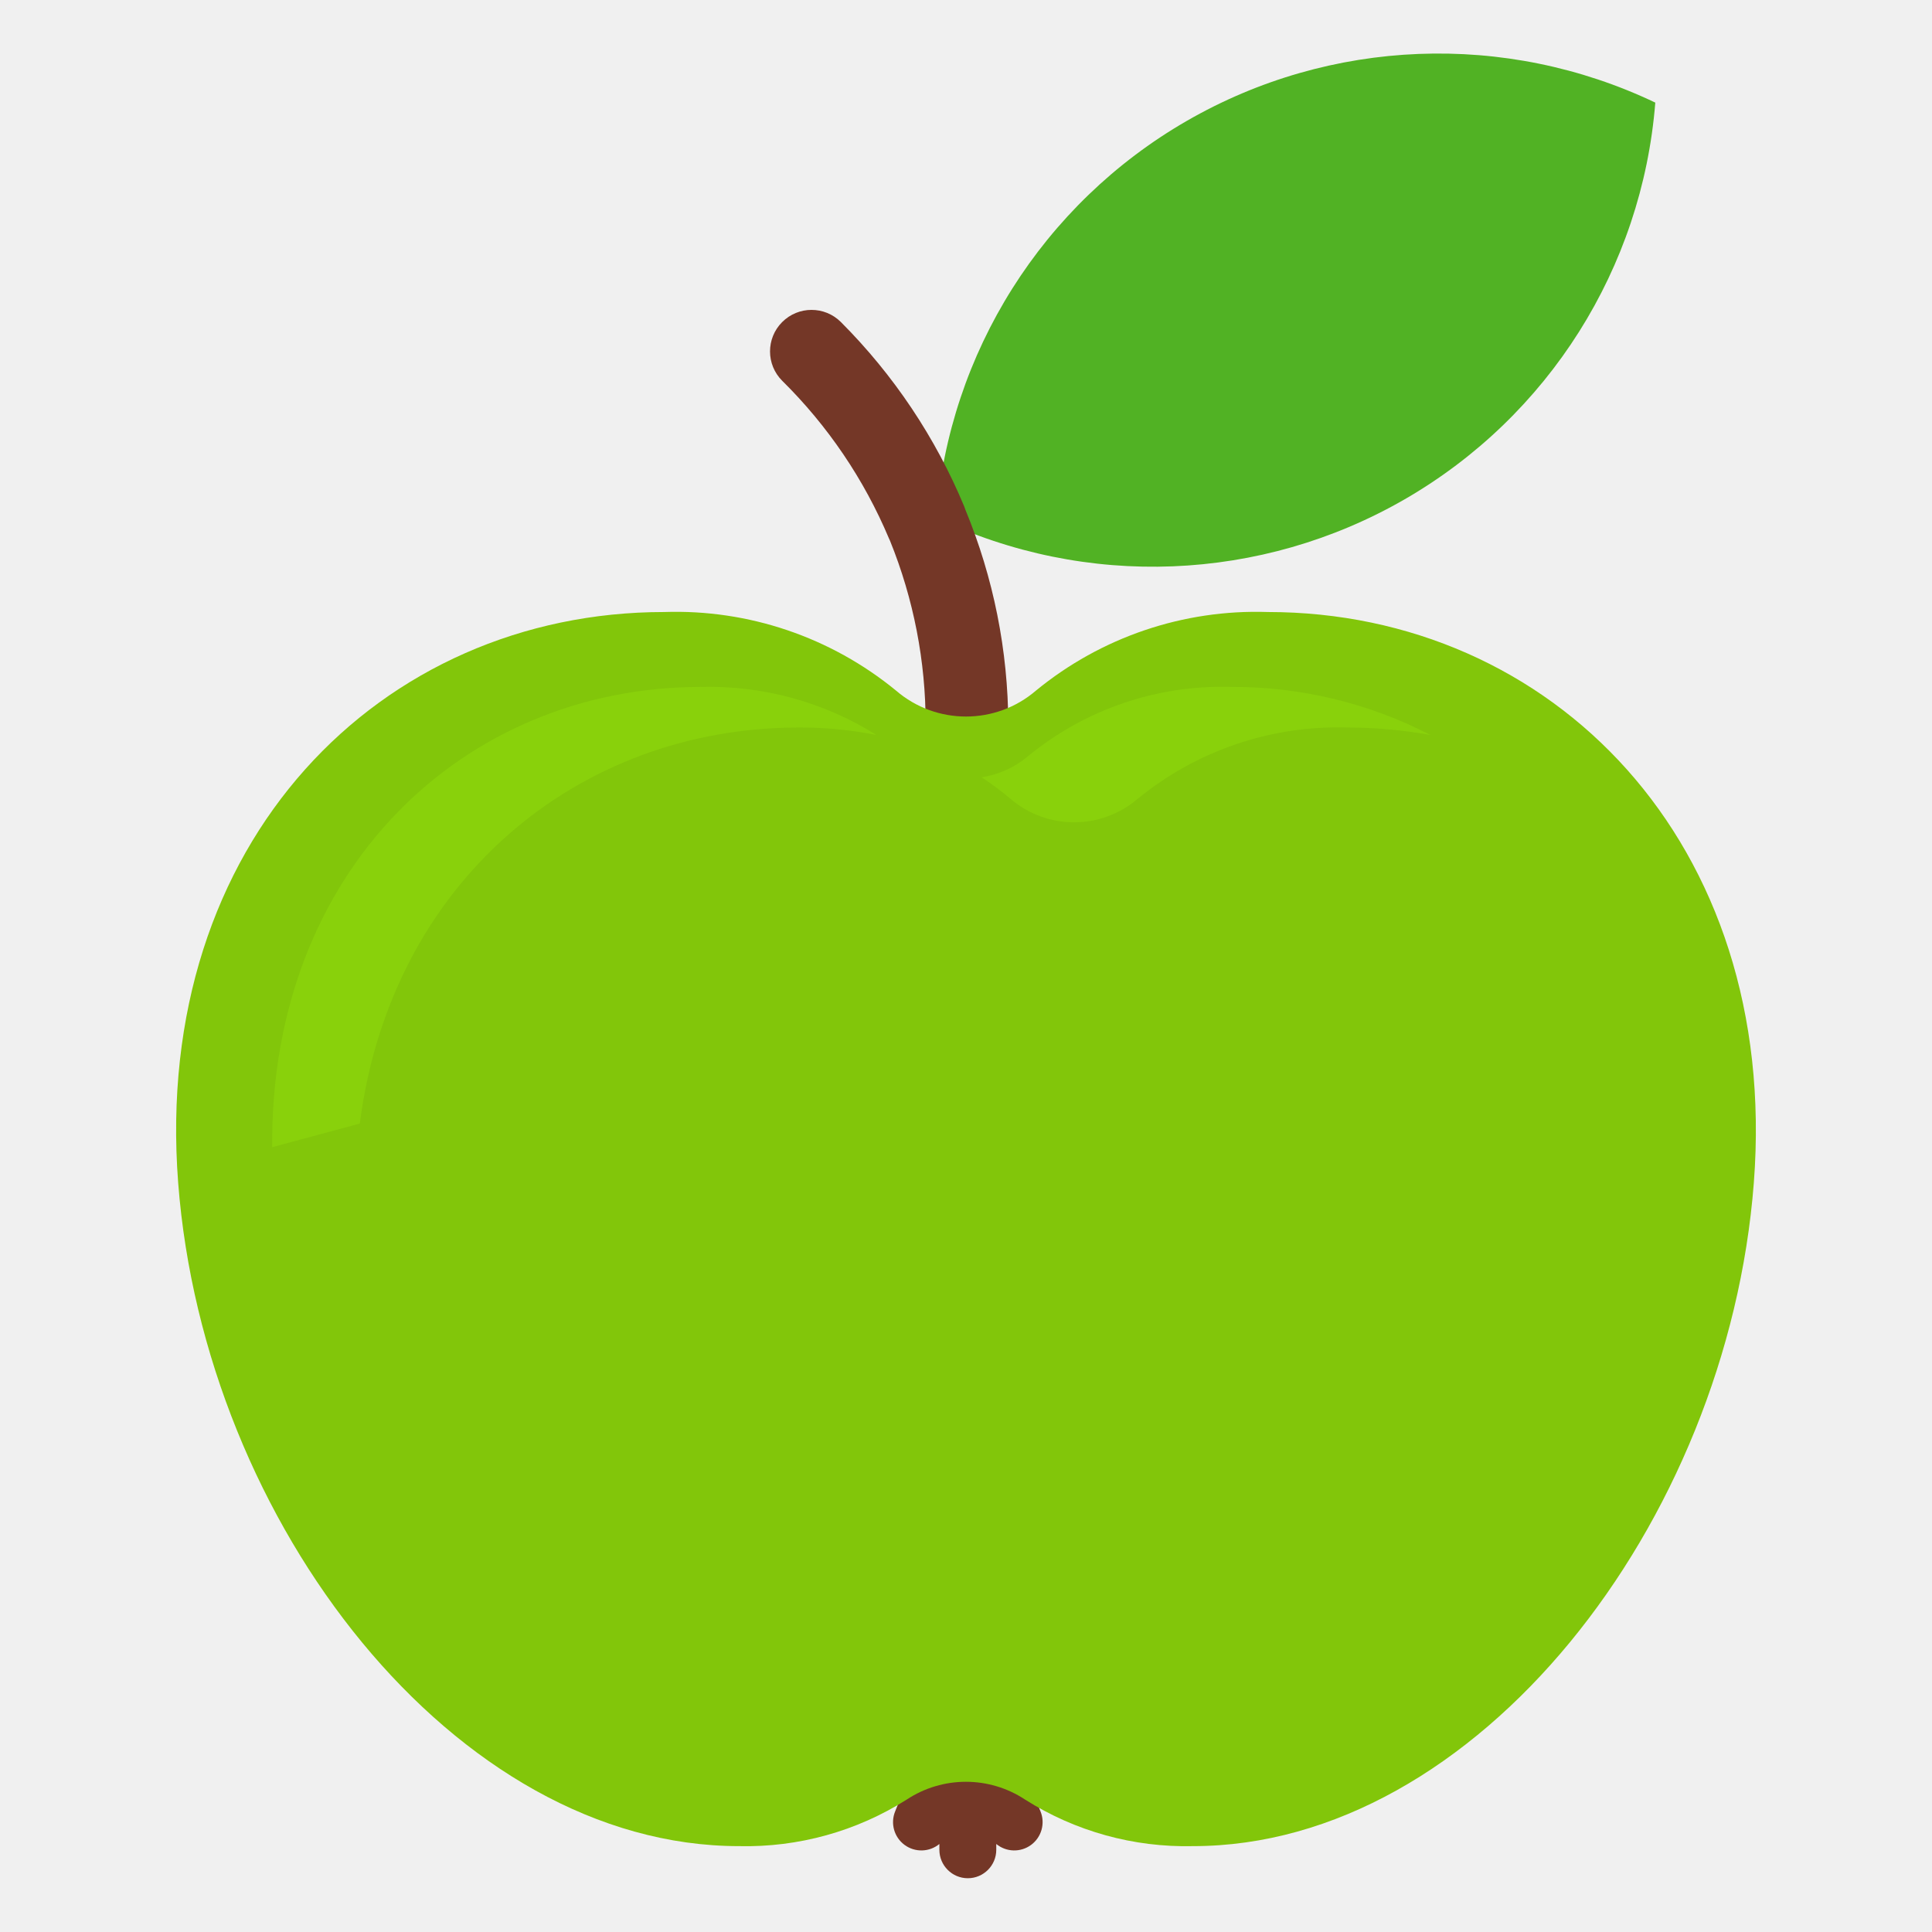
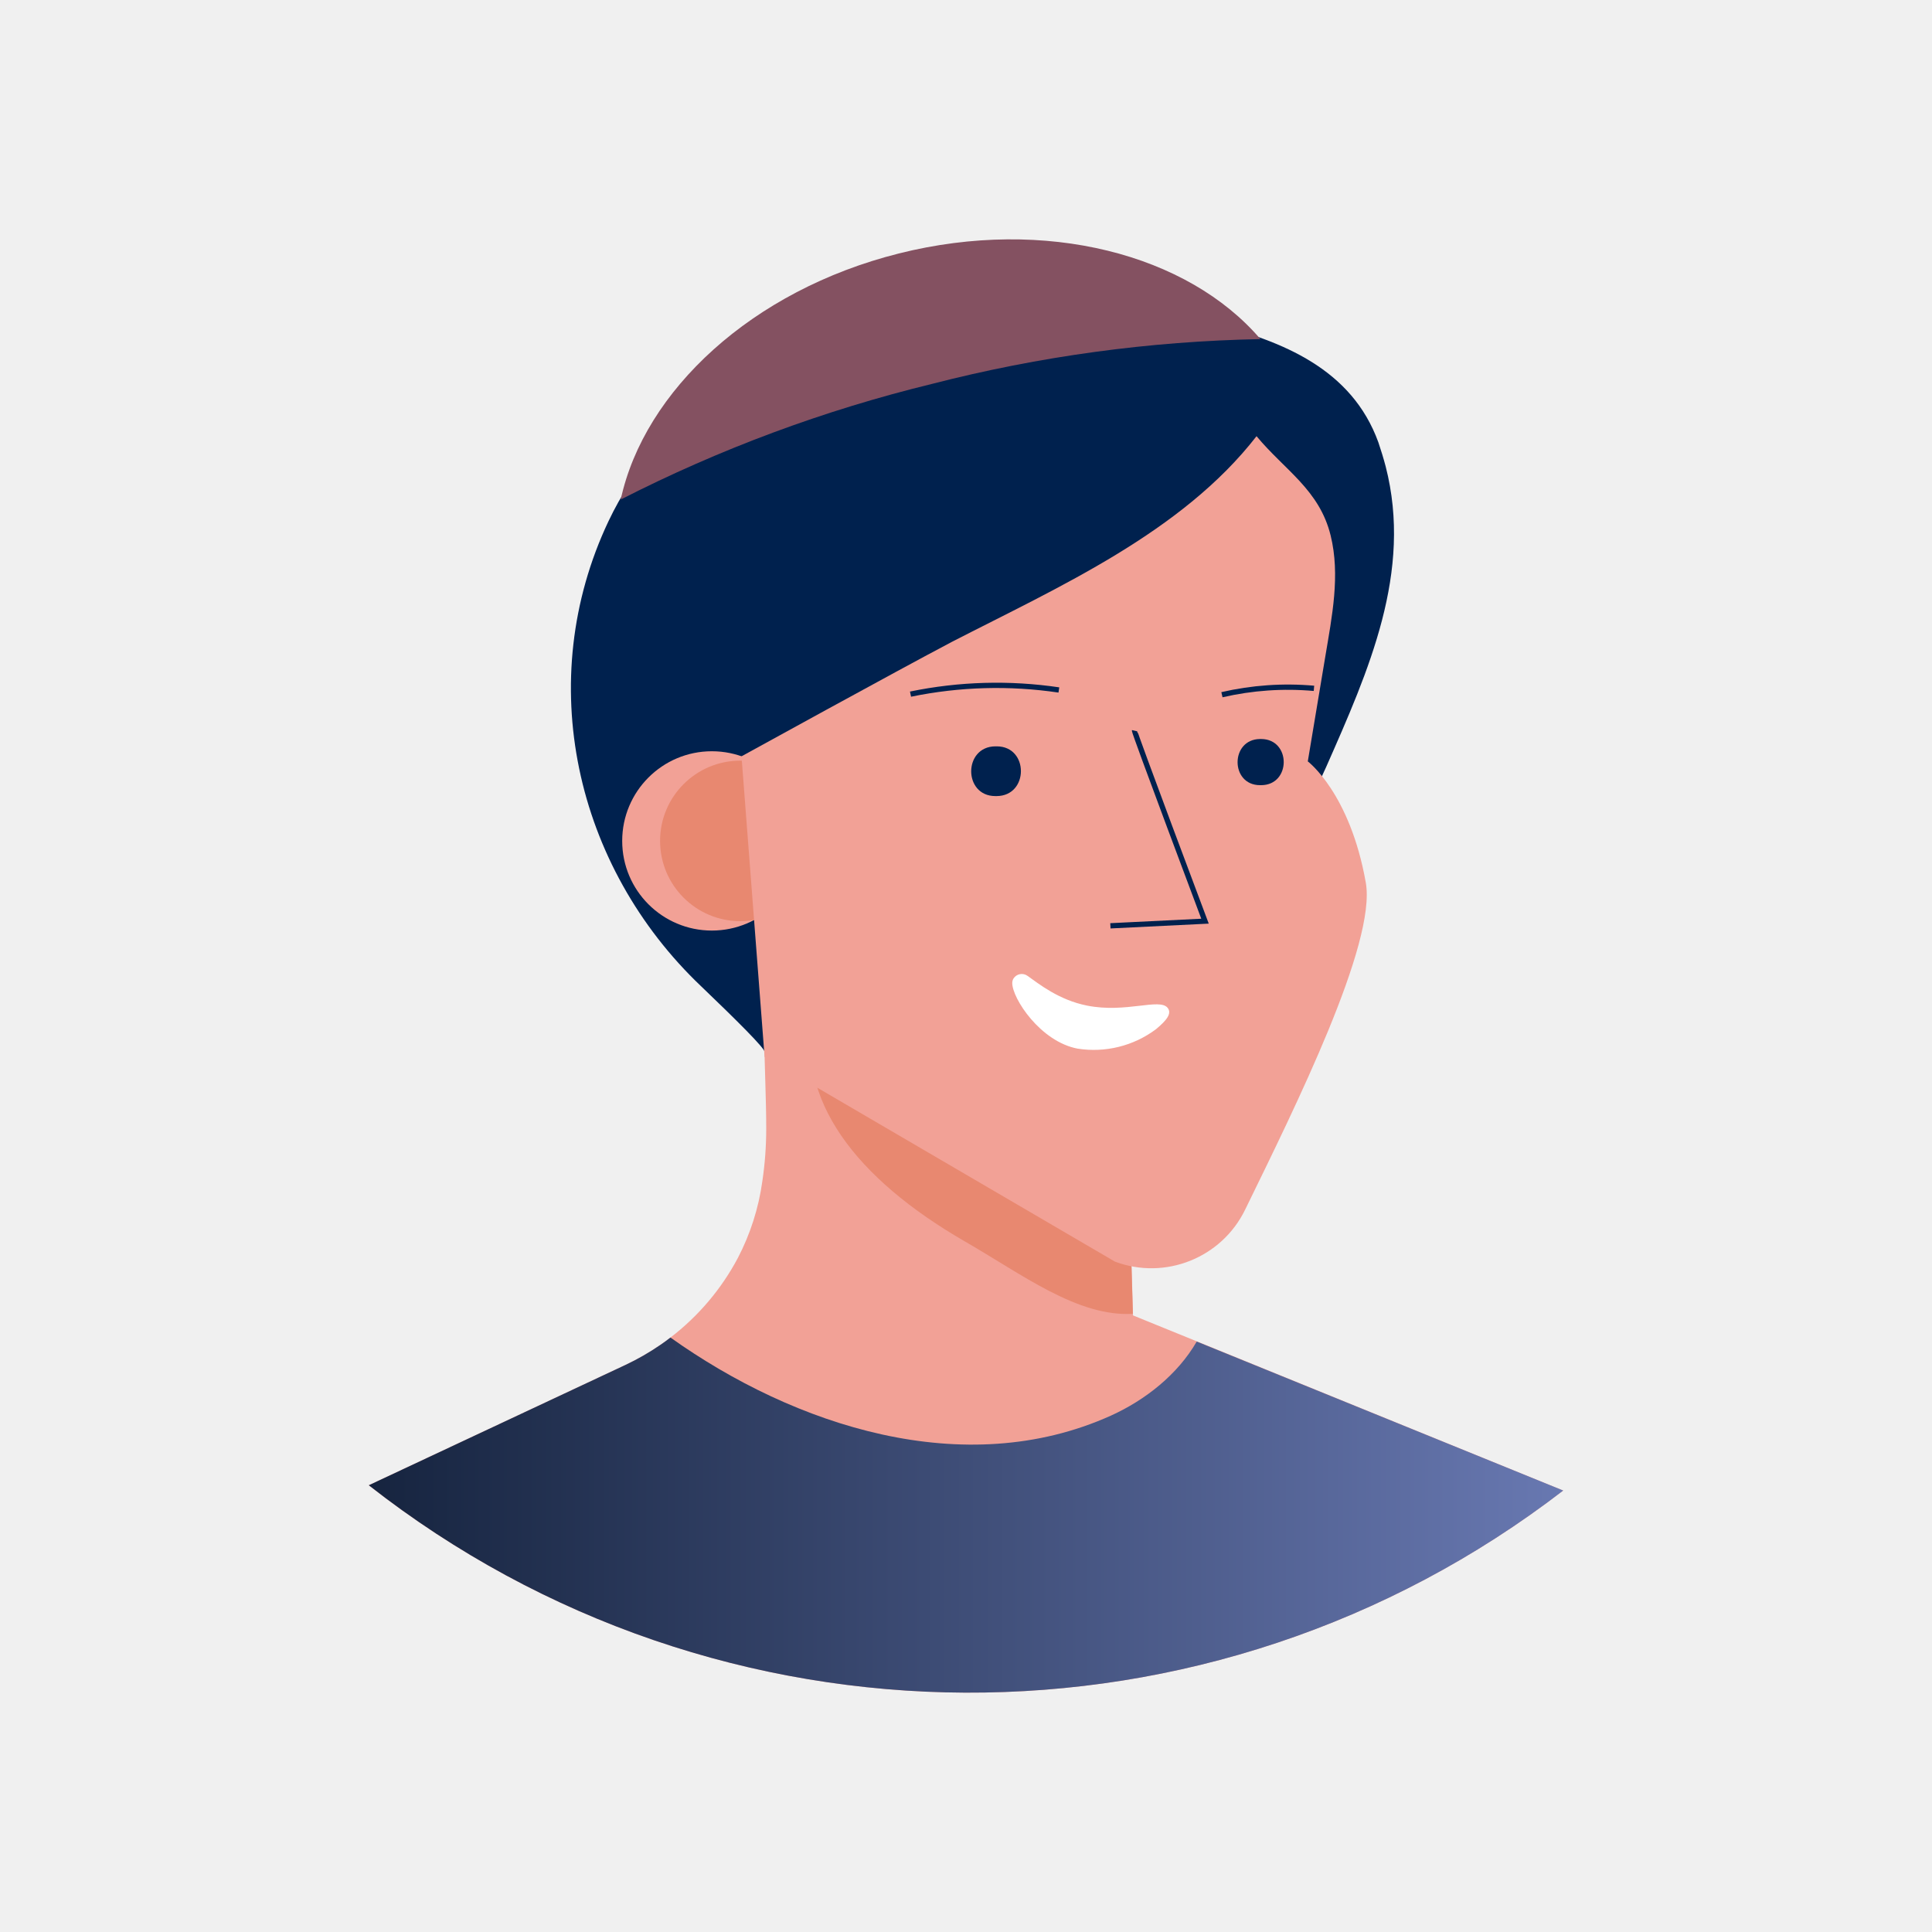
- <svg xmlns="http://www.w3.org/2000/svg" id="apple" viewBox="0 0 90 90">
+ <svg xmlns="http://www.w3.org/2000/svg" id="Layer_1" data-name="Layer 1" viewBox="0 0 366.34 366.34">
  <defs>
-     <style>.cls-1{fill:#51b224;}.cls-1,.cls-2,.cls-4,.cls-5{fill-rule:evenodd;}.cls-2{fill:#805d47;}.cls-3{fill:#743727;}.cls-4{fill:#82c60a;}.cls-5{fill:#8cd60b;opacity:0.7;}</style>
+     <style>.cls-1{fill:#f2a196;}.cls-2{fill:url(#linear-gradient);}.cls-3{fill:#e88870;}.cls-4{fill:#00214e;}.cls-5,.cls-7{fill:none;}.cls-5{stroke:#00214e;stroke-miterlimit:10;}.cls-6{fill:#fff;}.cls-8{fill:#845161;}</style>
+     <linearGradient id="linear-gradient" x1="69.93" y1="287.28" x2="296.41" y2="287.28" gradientUnits="userSpaceOnUse">
+       <stop offset="0" stop-color="#16243f" />
+       <stop offset="1" stop-color="#6878b1" />
+     </linearGradient>
  </defs>
-   <g id="apple-2" data-name="apple">
-     <path class="cls-1" d="M43.61,24.12A23.47,23.47,0,0,1,77.11,4.78,23.48,23.48,0,0,1,43.61,24.12Z" />
-     <path class="cls-2" d="M76,49.2l2.17-.58,1,3.85a1.12,1.12,0,0,1-2.17.59L76,49.2Z" />
-     <path class="cls-3" d="M46.16,80.34a1.33,1.33,0,0,1,1,.8l1.31,3.24a1.32,1.32,0,0,1-2.06,1.52v.27a1.32,1.32,0,1,1-2.65,0v-.27a1.32,1.32,0,0,1-2.06-1.52L43,81.14a1.33,1.33,0,0,1,1-.8,1.32,1.32,0,0,1,2.18,0Z" />
-     <path class="cls-3" d="M36.44,17.74A1.93,1.93,0,1,1,39.17,15a26.61,26.61,0,0,1,5.75,8.6l.05.14a26.36,26.36,0,0,1,2,10,1.93,1.93,0,1,1-3.85,0,22.66,22.66,0,0,0-1.66-8.55l-.05-.11A22.69,22.69,0,0,0,36.44,17.74Z" />
-     <path class="cls-4" d="M59.06,28.51c13.21,0,23.86,10.71,22.64,26.59S68.78,86,55.57,86a14,14,0,0,1-7.82-2.17,5,5,0,0,0-5.51,0A14,14,0,0,1,34.43,86C21.22,86,9.52,71,8.3,55.1s9.44-26.59,22.64-26.59a16.17,16.17,0,0,1,10.8,3.66,5,5,0,0,0,6.52,0A16.17,16.17,0,0,1,59.06,28.51Z" />
-     <path class="cls-5" d="M57.35,32a20,20,0,0,1,9.29,2.24,21.81,21.81,0,0,0-3.87-.35A14.73,14.73,0,0,0,53,37.21a4.56,4.56,0,0,1-5.93,0,14.13,14.13,0,0,0-1.34-1,4.42,4.42,0,0,0,2.18-1A14.23,14.23,0,0,1,57.35,32ZM12.68,53.44C12.57,40.55,21.59,32,32.65,32a14.64,14.64,0,0,1,8.18,2.24,18,18,0,0,0-3.62-.35c-10.34,0-19,7.22-20.45,18.45Z" />
-   </g>
+   <path class="cls-1" d="M296.41,282.63a184.56,184.56,0,0,1-226.48-1l48.66-22.81a46.83,46.83,0,0,0,6.65-3.82c.64-.44,1.28-.9,1.89-1.38a46.35,46.35,0,0,0,12.78-15.09A44.69,44.69,0,0,0,144.55,224a67.91,67.91,0,0,0,.74-9.91c0-5.72-.31-11.44-.37-17.17q-.06-4.76-.1-9.51l2,1,5.2,2.69,2.41.41,27.88,4.74,31.12,5.3.94,32,.31,10.46.15,5.08v.33l12.1,4.92Z" />
+   <path class="cls-2" d="M296.41,282.63a184.56,184.56,0,0,1-226.48-1l48.66-22.81a46.83,46.83,0,0,0,6.65-3.82c.64-.44,1.28-.9,1.89-1.38,23.55,16.76,55.69,27.33,83.49,14.82,6.62-3,12.7-7.84,16.3-14.06Z" />
+   <path class="cls-3" d="M214.81,249.12c-10.45.63-21-7.48-31.9-13.75-20.41-11.79-32.42-26.94-28.5-43.8l27.88,4.74,31.12,5.3.94,32Z" />
+   <path class="cls-4" d="M262.75,88.46c5.14,20-3.23,38.7-11.3,57-10.21,23.13-24.87,25.88-47.25,33.52-5,1.72-59.22,17.12-59.22,20.48,0-.73-5.31-6-12-12.41-24-22.79-31.89-58-17.61-88.2,19-40.11,75.62-47.28,114.48-37.53,13.4,3.36,26.48,8.66,31.51,22.55C261.88,85.41,262.35,86.94,262.75,88.46Z" />
+   <circle class="cls-1" cx="134.98" cy="159.45" r="17" />
+   <circle class="cls-3" cx="140.38" cy="159.45" r="15.22" />
+   <path class="cls-1" d="M140.6,143.41l4.38,57,66.44,38.82a19.76,19.76,0,0,0,24.68-9.86c9.56-19.58,24.9-50.49,22.88-62-3-17-11-23-11-23l3.33-19.94c1.25-7.51,2.86-15.35,1-22.9-2.13-8.65-8.67-12.35-14.05-18.82-14.16,18.24-37.44,28.55-57.77,39C170,127.23,140.6,143.41,140.6,143.41Z" />
+   <path class="cls-5" d="M215.13,138.55c-.08.34,13.36,36.12,13.36,36.12l-17.94.88" />
+   <path class="cls-5" d="M172.65,131.62a80.57,80.57,0,0,1,28.13-.79" />
+   <path class="cls-5" d="M231.7,131.73a55.64,55.64,0,0,1,17.45-1.21" />
+   <path class="cls-6" d="M192.17,185.55a1.86,1.86,0,0,1,2.68-.5c2.08,1.46,5.88,4.56,11.28,5.63,7.36,1.47,13.74-1.48,15.27.42.86,1.07-.19,2.38-2.2,4.05a19.69,19.69,0,0,1-14.86,3.69c-7.08-1.33-12.4-9.53-12.4-12.44A1.68,1.68,0,0,1,192.17,185.55Z" />
+   <path class="cls-7" d="M123.25,105C142.76,70.44,183.54,49.19,223,53c18.35,1.76,37.82,10,45.47,26.79" />
+   <path class="cls-4" d="M189,141.52c6.11,0,6.11,9.38,0,9.43h-.27c-6.1,0-6.1-9.38,0-9.43H189Z" />
+   <path class="cls-4" d="M239.17,140.13c5.66.05,5.66,8.7,0,8.75h-.25c-5.67,0-5.67-8.7,0-8.75h.25Z" />
+   <path class="cls-8" d="M239,64.3a270.32,270.32,0,0,0-62.3,8.5A270.62,270.62,0,0,0,117.7,94.72c4.46-20.63,24.89-39.67,52.74-46.66S225.28,48.23,239,64.3Z" />
</svg>
